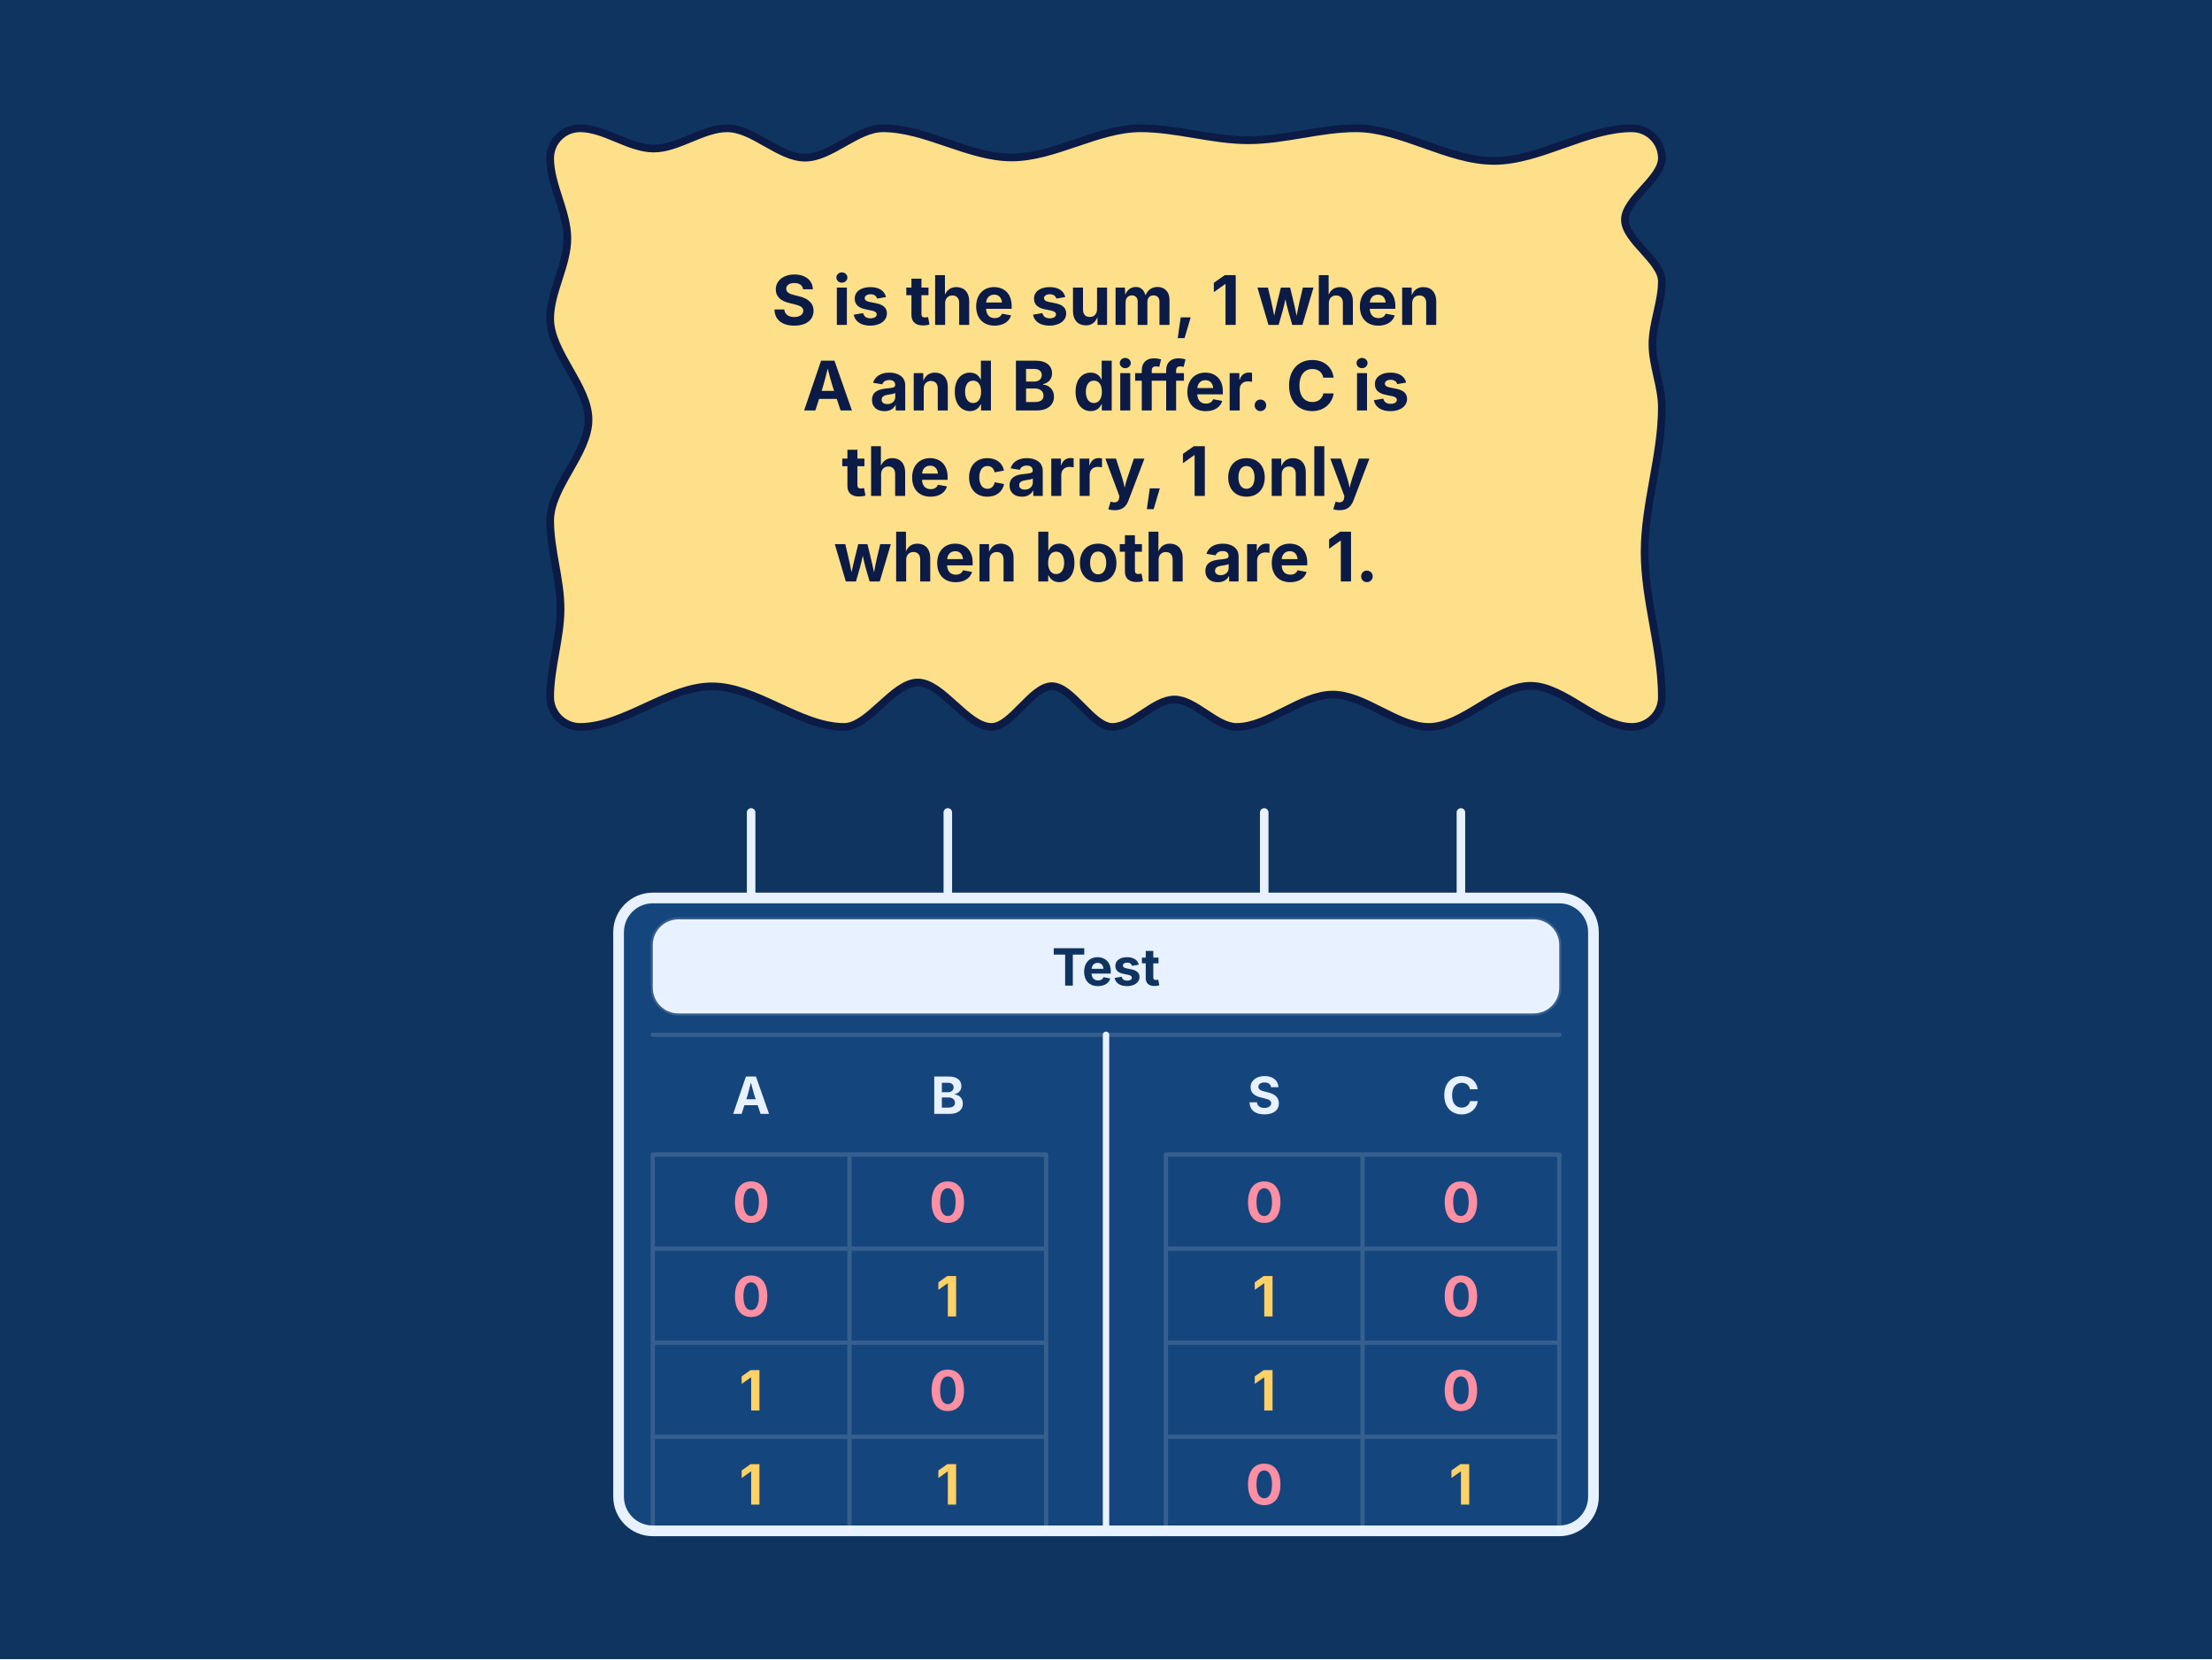
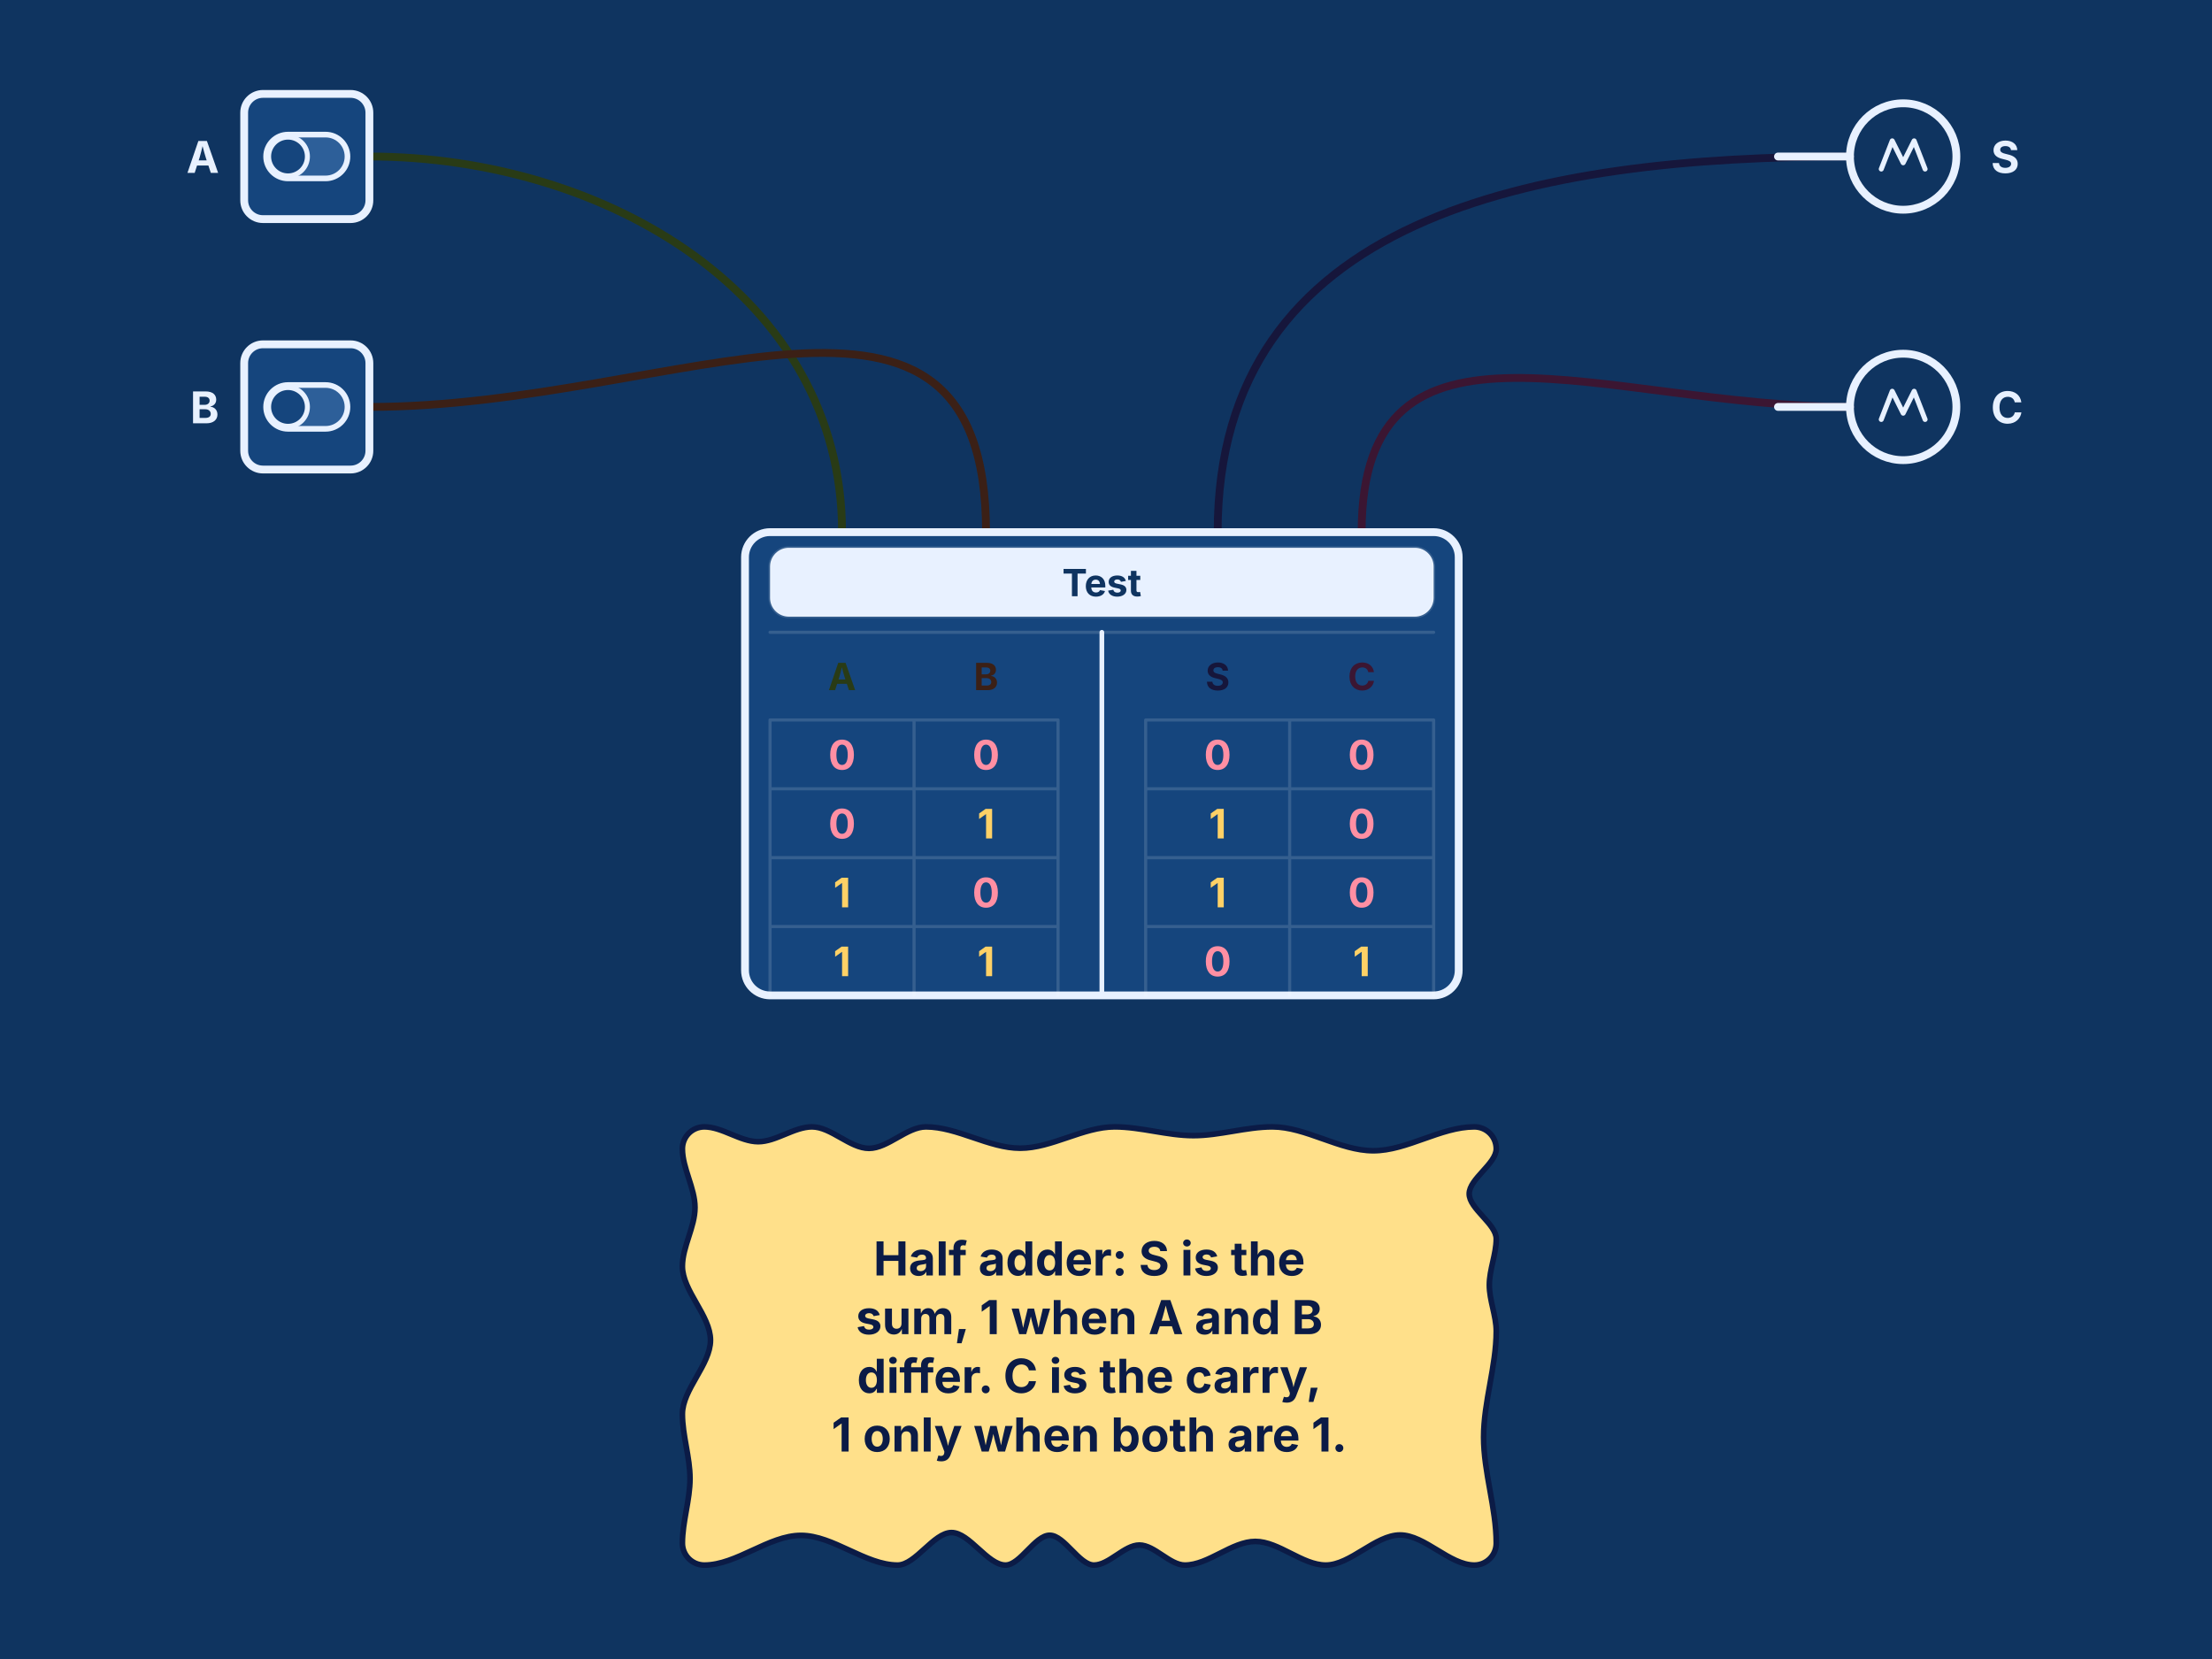
- <svg xmlns="http://www.w3.org/2000/svg" viewBox="-144.67 -210 517.33 388" width="517.33" height="388" font-family="Inter, 'Segoe UI', system-ui, -apple-system, sans-serif" stroke-linejoin="round" stroke-linecap="round">
-   <rect x="-144.67" y="-210" width="517.33" height="388" fill="#0f3460" />
+ <svg xmlns="http://www.w3.org/2000/svg" viewBox="-238.01 -170 706.67 530" width="706.67" height="530" font-family="Inter, 'Segoe UI', system-ui, -apple-system, sans-serif" stroke-linejoin="round" stroke-linecap="round">
+   <rect x="-238.01" y="-170" width="706.67" height="530" fill="#0f3460" />
+   <path d="M-120 -120C-44.5 -120 31 -75.5 31 0" fill="none" stroke="hsl(90, 45%, 16%)" stroke-width="2.5" />
+   <path d="M-120 -40C-21.5 -40 77 -98.5 77 0" fill="none" stroke="hsl(15, 45%, 16%)" stroke-width="2.5" />
+   <path d="M353 -120C252 -120 151 -101 151 0" fill="none" stroke="hsl(240, 45%, 16%)" stroke-width="2.5" />
+   <path d="M353 -40C275 -40 197 -78 197 0" fill="none" stroke="hsl(315, 45%, 16%)" stroke-width="2.5" />
  <g transform="matrix(1 0 0 1 0 0)">
    <path d="M8 0H220A8 8 0 0 1 228 8V140A8 8 0 0 1 220 148H8A8 8 0 0 1 0 140V8A8 8 0 0 1 8 0Z" fill="#15457d" stroke="#e8f1ff" stroke-width="2.5" />
-     <path d="M31 0V-20M77 0V-20M151 0V-20M197 0V-20" fill="none" stroke="#e8f1ff" stroke-width="2" />
    <text x="31" y="71" font-size="13" font-weight="700" fill="#ff8fa3" text-anchor="middle" dominant-baseline="middle">0</text>
    <text x="77" y="71" font-size="13" font-weight="700" fill="#ff8fa3" text-anchor="middle" dominant-baseline="middle">0</text>
    <text x="151" y="71" font-size="13" font-weight="700" fill="#ff8fa3" text-anchor="middle" dominant-baseline="middle">0</text>
    <text x="197" y="71" font-size="13" font-weight="700" fill="#ff8fa3" text-anchor="middle" dominant-baseline="middle">0</text>
    <text x="31" y="93" font-size="13" font-weight="700" fill="#ff8fa3" text-anchor="middle" dominant-baseline="middle">0</text>
    <text x="77" y="93" font-size="13" font-weight="700" fill="#ffd166" text-anchor="middle" dominant-baseline="middle">1</text>
    <text x="151" y="93" font-size="13" font-weight="700" fill="#ffd166" text-anchor="middle" dominant-baseline="middle">1</text>
    <text x="197" y="93" font-size="13" font-weight="700" fill="#ff8fa3" text-anchor="middle" dominant-baseline="middle">0</text>
    <text x="31" y="115" font-size="13" font-weight="700" fill="#ffd166" text-anchor="middle" dominant-baseline="middle">1</text>
    <text x="77" y="115" font-size="13" font-weight="700" fill="#ff8fa3" text-anchor="middle" dominant-baseline="middle">0</text>
    <text x="151" y="115" font-size="13" font-weight="700" fill="#ffd166" text-anchor="middle" dominant-baseline="middle">1</text>
    <text x="197" y="115" font-size="13" font-weight="700" fill="#ff8fa3" text-anchor="middle" dominant-baseline="middle">0</text>
    <text x="31" y="137" font-size="13" font-weight="700" fill="#ffd166" text-anchor="middle" dominant-baseline="middle">1</text>
    <text x="77" y="137" font-size="13" font-weight="700" fill="#ffd166" text-anchor="middle" dominant-baseline="middle">1</text>
    <text x="151" y="137" font-size="13" font-weight="700" fill="#ff8fa3" text-anchor="middle" dominant-baseline="middle">0</text>
    <text x="197" y="137" font-size="13" font-weight="700" fill="#ffd166" text-anchor="middle" dominant-baseline="middle">1</text>
    <path d="M8 32H220M8 60H100M8 82H100M8 104H100M8 126H100M8 60V148M100 60V148M128 60H220M128 82H220M128 104H220M128 126H220M128 60V148M220 60V148M54 60V148M174 60V148M114 32V148" fill="none" stroke="rgba(255,255,255,0.14)" stroke-width="1" />
    <path d="M114 32V148" fill="none" stroke="#e8f1ff" stroke-width="1.5" />
-     <text x="31" y="46" font-size="12" font-weight="700" fill="#e8f1ff" text-anchor="middle" dominant-baseline="middle">A</text>
-     <text x="77" y="46" font-size="12" font-weight="700" fill="#e8f1ff" text-anchor="middle" dominant-baseline="middle">B</text>
-     <text x="151" y="46" font-size="12" font-weight="700" fill="#e8f1ff" text-anchor="middle" dominant-baseline="middle">S</text>
-     <text x="197" y="46" font-size="12" font-weight="700" fill="#e8f1ff" text-anchor="middle" dominant-baseline="middle">C</text>
+     <text x="31" y="46" font-size="12" font-weight="700" fill="hsl(90, 45%, 16%)" text-anchor="middle" dominant-baseline="middle">A</text>
+     <text x="77" y="46" font-size="12" font-weight="700" fill="hsl(15, 45%, 16%)" text-anchor="middle" dominant-baseline="middle">B</text>
+     <text x="151" y="46" font-size="12" font-weight="700" fill="hsl(240, 45%, 16%)" text-anchor="middle" dominant-baseline="middle">S</text>
+     <text x="197" y="46" font-size="12" font-weight="700" fill="hsl(315, 45%, 16%)" text-anchor="middle" dominant-baseline="middle">C</text>
    <path d="M14 5H214A6 6 0 0 1 220 11V21A6 6 0 0 1 214 27H14A6 6 0 0 1 8 21V11A6 6 0 0 1 14 5Z" fill="#e8f1ff" stroke="rgba(255,255,255,0.14)" stroke-width="1" />
    <text x="114" y="16" font-size="12" font-weight="700" fill="#0f3460" text-anchor="middle" dominant-baseline="middle">Test</text>
  </g>
-   <g transform="matrix(1 0 0 1 -16 -180)">
+   <g transform="matrix(1 0 0 1 -160 -140)">
+     <path d="M6 0H34A6 6 0 0 1 40 6V34A6 6 0 0 1 34 40H6A6 6 0 0 1 0 34V6A6 6 0 0 1 6 0Z" fill="#15457d" stroke="#e8f1ff" stroke-width="2.5" />
+     <path d="M14 13H26A7 7 0 0 1 33 20V20A7 7 0 0 1 26 27H14A7 7 0 0 1 7 20V20A7 7 0 0 1 14 13Z" fill="#2d5f99" />
+     <path d="M19.8 20A5.8 5.8 0 1 1 8.2 20A5.8 5.8 0 1 1 19.8 20Z" fill="hsl(90, 100%, 66%)" />
+     <path d="M14 13H26A7 7 0 0 1 33 20V20A7 7 0 0 1 26 27H14A7 7 0 0 1 7 20V20A7 7 0 0 1 14 13Z" fill="none" stroke="#e8f1ff" stroke-width="1.8" />
+     <path d="M20.2 20A6.2 6.2 0 1 1 7.8 20A6.2 6.2 0 1 1 20.2 20Z" fill="#15457d" stroke="#e8f1ff" stroke-width="1.6" />
+   </g>
+   <g transform="matrix(1 0 0 1 -160 -60)">
+     <path d="M6 0H34A6 6 0 0 1 40 6V34A6 6 0 0 1 34 40H6A6 6 0 0 1 0 34V6A6 6 0 0 1 6 0Z" fill="#15457d" stroke="#e8f1ff" stroke-width="2.5" />
+     <path d="M14 13H26A7 7 0 0 1 33 20V20A7 7 0 0 1 26 27H14A7 7 0 0 1 7 20V20A7 7 0 0 1 14 13Z" fill="#2d5f99" />
+     <path d="M19.8 20A5.8 5.8 0 1 1 8.2 20A5.8 5.8 0 1 1 19.8 20Z" fill="hsl(15, 100%, 66%)" />
+     <path d="M14 13H26A7 7 0 0 1 33 20V20A7 7 0 0 1 26 27H14A7 7 0 0 1 7 20V20A7 7 0 0 1 14 13Z" fill="none" stroke="#e8f1ff" stroke-width="1.8" />
+     <path d="M20.2 20A6.2 6.2 0 1 1 7.8 20A6.2 6.2 0 1 1 20.2 20Z" fill="#15457d" stroke="#e8f1ff" stroke-width="1.6" />
+   </g>
+   <g transform="matrix(1 0 0 1 350 -140)">
+     <path d="M-20 20H3" fill="none" stroke="#e8f1ff" stroke-width="2.5" />
+     <path d="M20 3H20A17 17 0 0 1 37 20V20A17 17 0 0 1 20 37H20A17 17 0 0 1 3 20V20A17 17 0 0 1 20 3Z" fill="none" stroke="#e8f1ff" stroke-width="2.5" />
+     <path d="M13 24L16.5 15L20 22L23.5 15L27 24" fill="none" stroke="#e8f1ff" stroke-width="1.6" />
+   </g>
+   <g transform="matrix(1 0 0 1 350 -60)">
+     <path d="M-20 20H3" fill="none" stroke="#e8f1ff" stroke-width="2.5" />
+     <path d="M20 3H20A17 17 0 0 1 37 20V20A17 17 0 0 1 20 37H20A17 17 0 0 1 3 20V20A17 17 0 0 1 20 3Z" fill="none" stroke="#e8f1ff" stroke-width="2.5" />
+     <path d="M13 24L16.5 15L20 22L23.5 15L27 24" fill="none" stroke="#e8f1ff" stroke-width="1.6" />
+   </g>
+   <g transform="matrix(1 0 0 1 -20 190)">
    <path d="M7 0C12.74 0 18.47 4.74 24.21 4.74C29.94 4.74 35.68 0 41.41 0C47.48 0 53.54 6.87 59.6 6.87C65.66 6.87 71.72 0 77.79 0C87.83 0 97.88 6.82 107.93 6.82C117.98 6.82 128.03 0 138.08 0C146.48 0 154.87 2.8 163.26 2.8C171.66 2.8 180.05 0 188.45 0C199.2 0 209.96 7.63 220.72 7.63C231.48 7.63 242.24 0 253 0C256.87 0 260 3.13 260 7C260 11.8 251.36 16.59 251.36 21.39C251.36 26.19 260 30.98 260 35.78C260 40.69 257.79 45.61 257.79 50.52C257.79 55.44 260 60.35 260 65.26C260 76.55 255.96 87.84 255.96 99.13C255.96 110.42 260 121.71 260 133C260 136.87 256.87 140 253 140C245.09 140 237.18 130.38 229.26 130.38C221.35 130.38 213.44 140 205.53 140C198.03 140 190.53 132.44 183.03 132.44C175.52 132.44 168.02 140 160.52 140C155.68 140 150.84 133.59 145.99 133.59C141.15 133.59 136.31 140 131.47 140C126.76 140 122.05 130.47 117.34 130.47C112.63 130.47 107.93 140 103.22 140C97.47 140 91.73 129.61 85.98 129.61C80.24 129.61 74.49 140 68.75 140C58.46 140 48.17 130.51 37.87 130.51C27.58 130.51 17.29 140 7 140C3.13 140 0 136.87 0 133C0 126.12 2.43 119.25 2.43 112.37C2.43 105.5 0 98.62 0 91.75C0 83.88 8.97 76.01 8.97 68.15C8.97 60.28 0 52.41 0 44.54C0 38.29 4.02 32.03 4.02 25.77C4.02 19.51 0 13.26 0 7C0 3.13 3.13 0 7 0Z" fill="#ffe08a" stroke="#0b1b46" stroke-width="1.8" />
-     <text x="130" y="40" font-size="16" font-weight="700" fill="#0b1b46" text-anchor="middle" dominant-baseline="middle">S is the sum, 1 when</text>
-     <text x="130" y="60" font-size="16" font-weight="700" fill="#0b1b46" text-anchor="middle" dominant-baseline="middle">A and B differ. C is</text>
-     <text x="130" y="80" font-size="16" font-weight="700" fill="#0b1b46" text-anchor="middle" dominant-baseline="middle">the carry, 1 only</text>
-     <text x="130" y="100" font-size="16" font-weight="700" fill="#0b1b46" text-anchor="middle" dominant-baseline="middle">when both are 1.</text>
+     <text x="130" y="41.875" font-size="15" font-weight="700" fill="#0b1b46" text-anchor="middle" dominant-baseline="middle">Half adder: S is the</text>
+     <text x="130" y="60.625" font-size="15" font-weight="700" fill="#0b1b46" text-anchor="middle" dominant-baseline="middle">sum, 1 when A and B</text>
+     <text x="130" y="79.375" font-size="15" font-weight="700" fill="#0b1b46" text-anchor="middle" dominant-baseline="middle">differ. C is the carry,</text>
+     <text x="130" y="98.125" font-size="15" font-weight="700" fill="#0b1b46" text-anchor="middle" dominant-baseline="middle">1 only when both are 1.</text>
  </g>
+   <text x="-168" y="-120" font-size="14" font-weight="700" fill="#e8f1ff" text-anchor="end" dominant-baseline="middle">A</text>
+   <text x="-168" y="-40" font-size="14" font-weight="700" fill="#e8f1ff" text-anchor="end" dominant-baseline="middle">B</text>
+   <text x="398" y="-120" font-size="14" font-weight="700" fill="#e8f1ff" text-anchor="start" dominant-baseline="middle">S</text>
+   <text x="398" y="-40" font-size="14" font-weight="700" fill="#e8f1ff" text-anchor="start" dominant-baseline="middle">C</text>
</svg>
